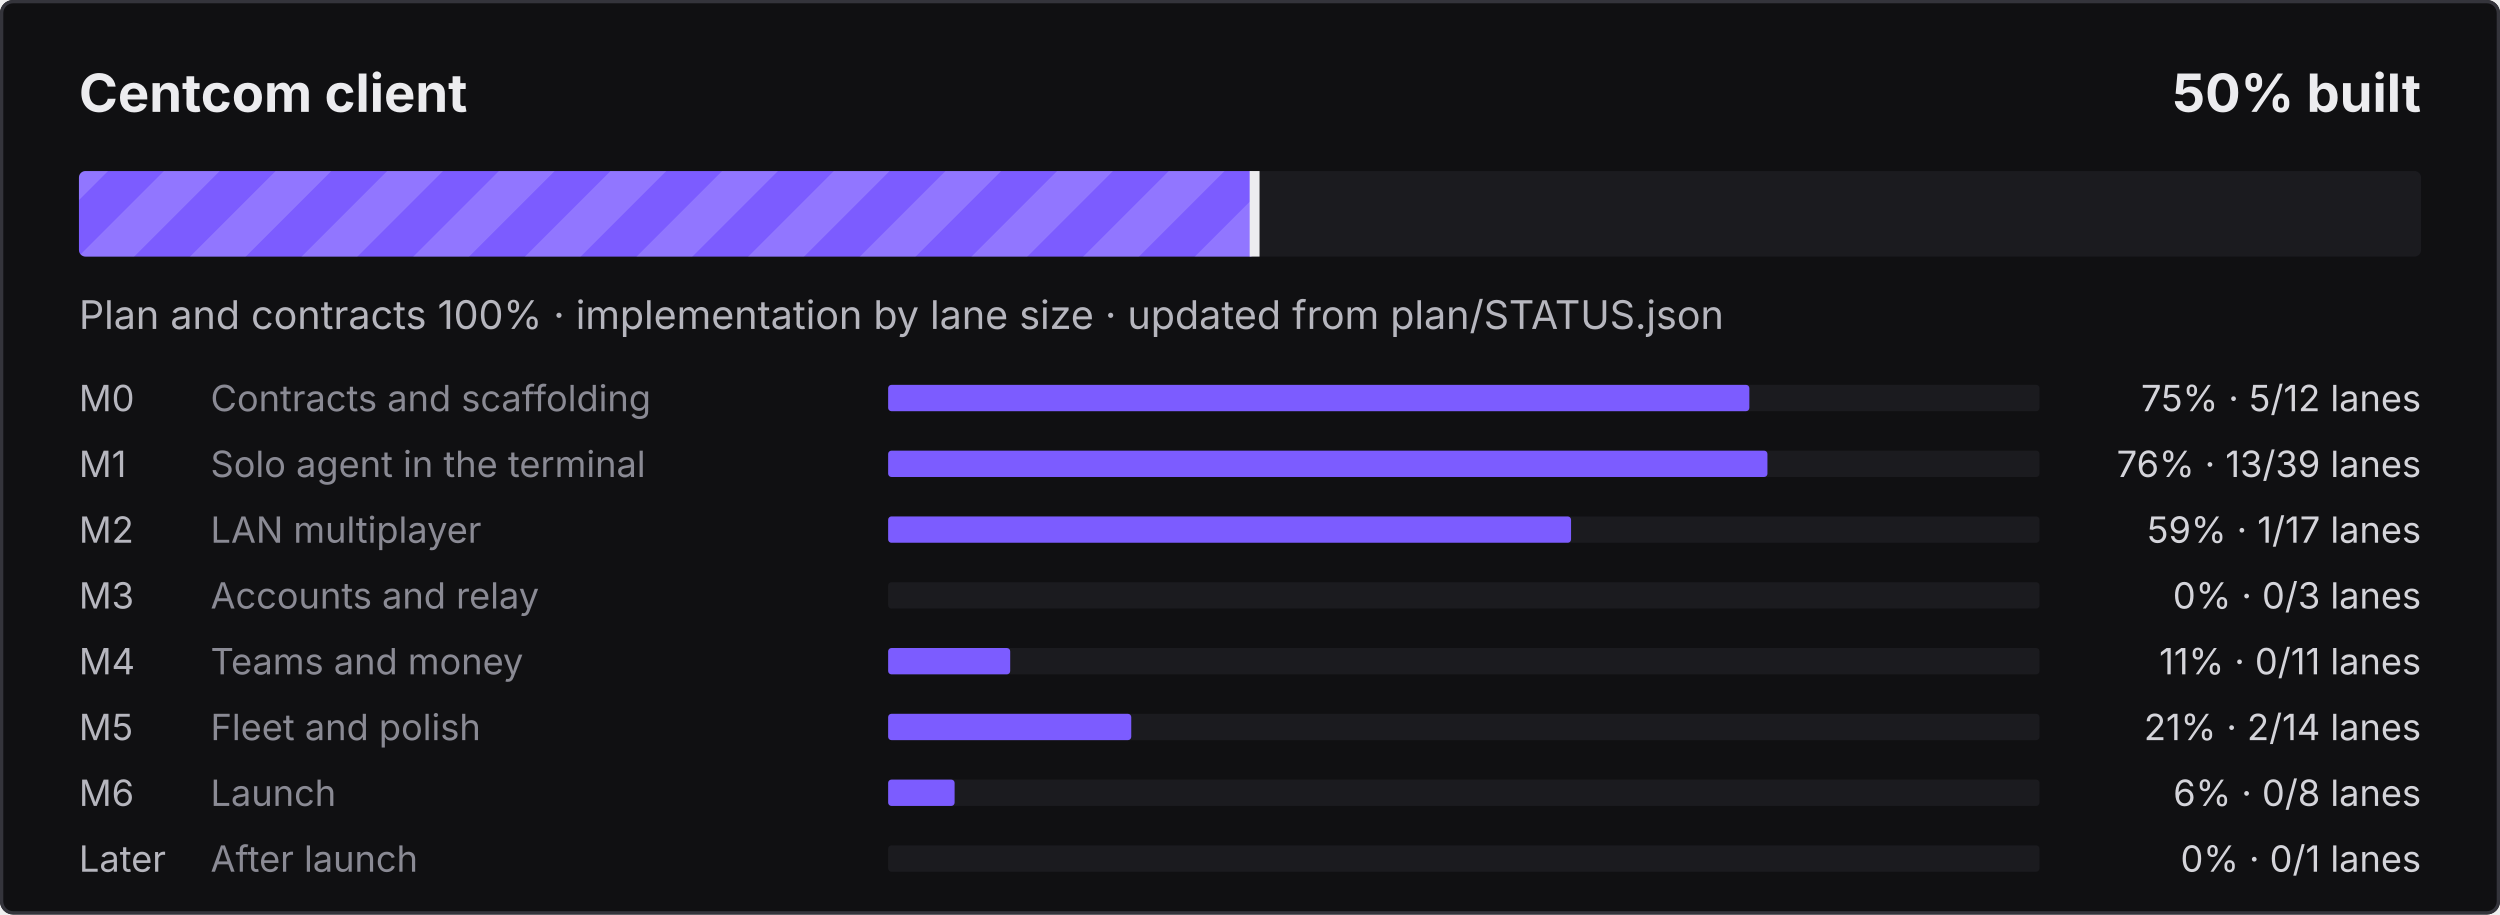
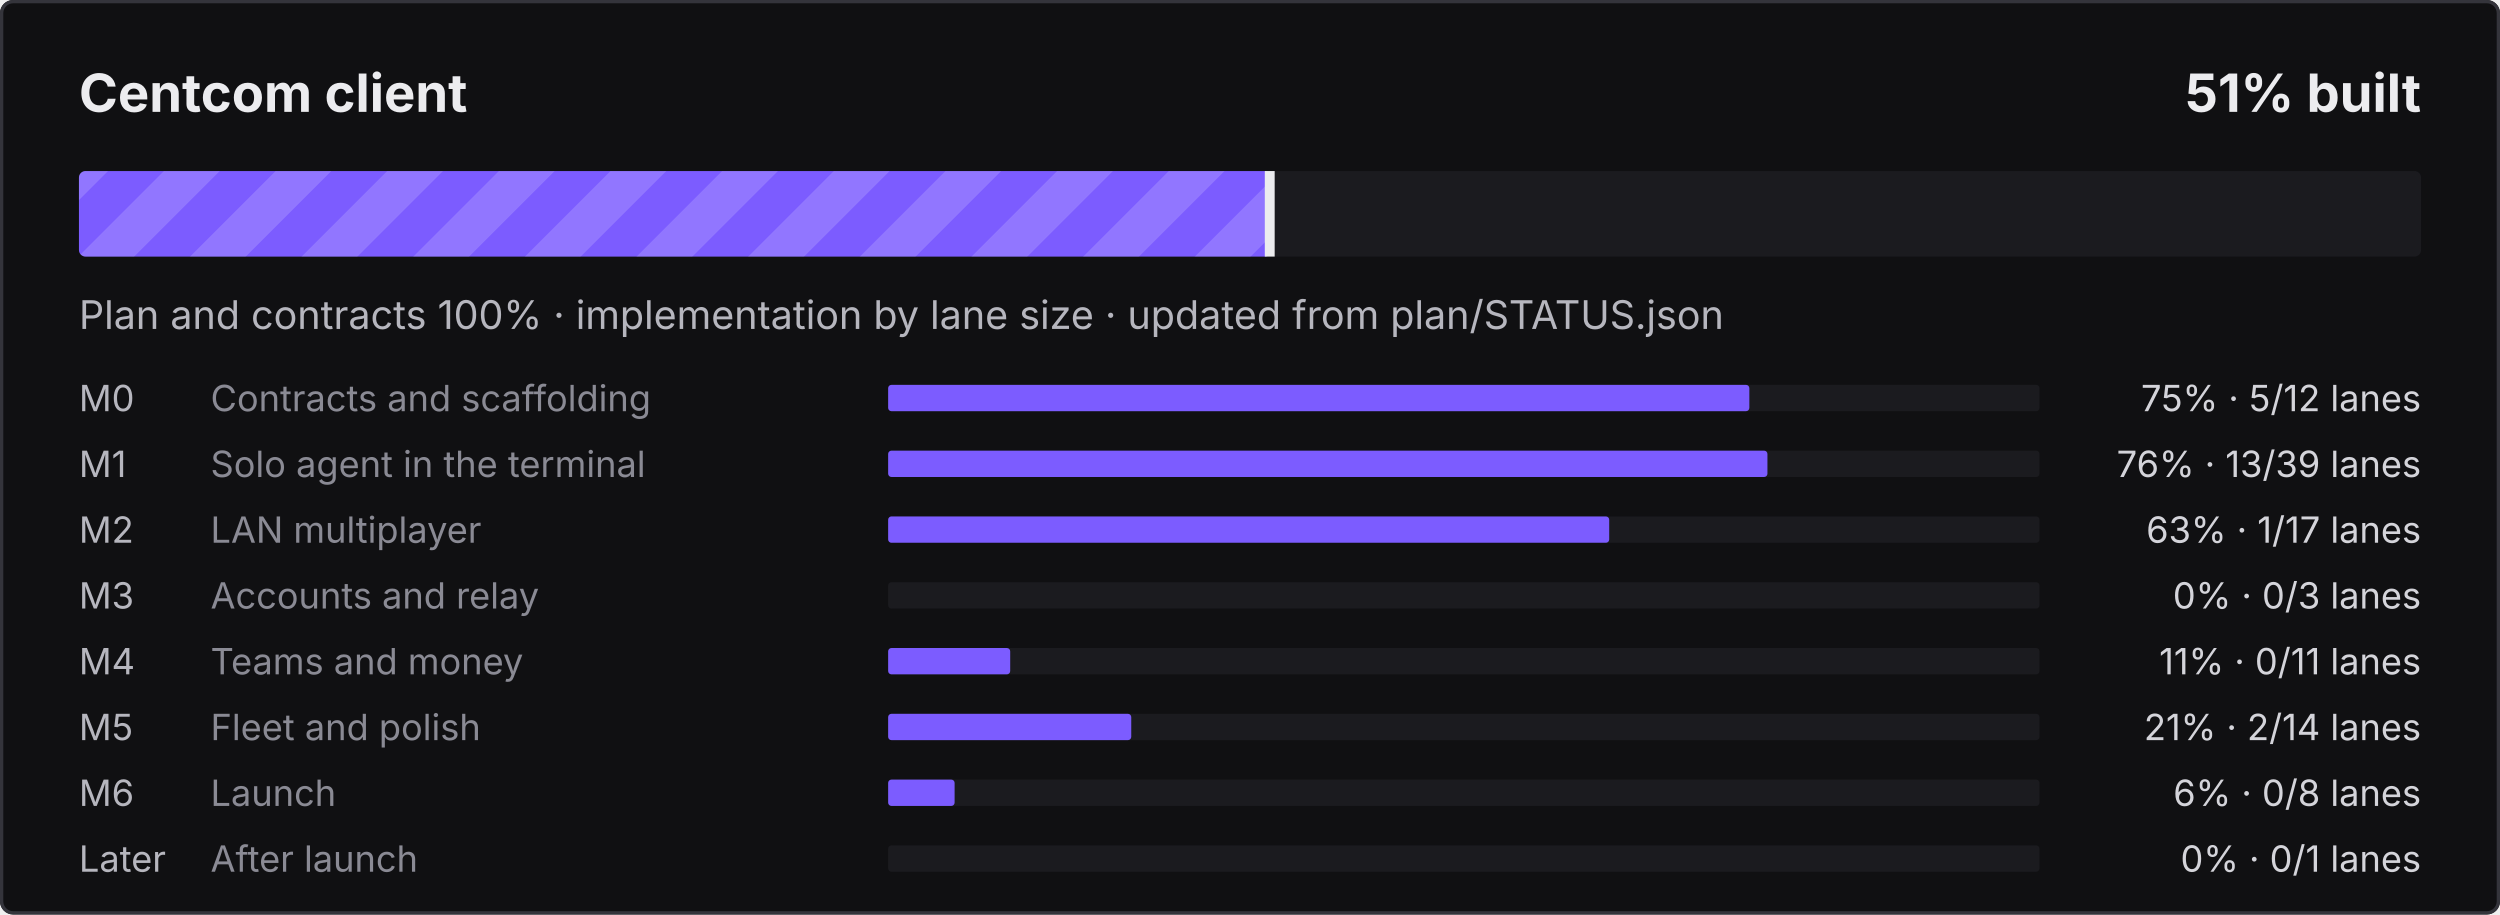
- <svg xmlns="http://www.w3.org/2000/svg" width="760" height="278" viewBox="0 0 760 278" role="img" aria-label="Centcom client: 50% built">
+ <svg xmlns="http://www.w3.org/2000/svg" width="760" height="278" viewBox="0 0 760 278" role="img" aria-label="Centcom client: 51% built">
  <defs>
    <pattern id="s" width="24" height="24" patternUnits="userSpaceOnUse" patternTransform="rotate(45)">
      <rect width="12" height="24" fill="#fff" fill-opacity=".16" />
    </pattern>
    <clipPath id="c">
      <rect x="24" y="52" width="712" height="26" rx="2" />
    </clipPath>
  </defs>
  <style>@keyframes mv{to{transform:translateX(24px)}}
.st{animation:mv .9s linear infinite}text{font-family:ui-sans-serif,system-ui,-apple-system,"Segoe UI",sans-serif}
@media (prefers-reduced-motion:reduce){.st{animation:none}}</style>
  <rect width="760" height="278" rx="4" fill="#101012" />
  <rect x=".5" y=".5" width="759" height="277" rx="3.5" fill="none" stroke="#34343B" />
  <text x="24" y="34" fill="#ECECEF" font-size="16" font-weight="700">Centcom client</text>
-   <text x="736" y="34" fill="#ECECEF" font-size="16" font-weight="700" text-anchor="end">50% built</text>
+   <text x="736" y="34" fill="#ECECEF" font-size="16" font-weight="700" text-anchor="end">51% built</text>
  <rect x="24" y="52" width="712" height="26" rx="2" fill="#1B1B1F" />
  <clipPath id="cf">
-     <rect x="24" y="52" width="357.9" height="26" rx="2" />
+     <rect x="24" y="52" width="362.5" height="26" rx="2" />
  </clipPath>
  <g clip-path="url(#cf)">
-     <rect x="24" y="52" width="357.9" height="26" fill="#7C5CFF" />
-     <rect x="0" y="52" width="405.9" height="26" fill="url(#s)" class="st" />
+     <rect x="24" y="52" width="362.5" height="26" fill="#7C5CFF" />
+     <rect x="0" y="52" width="410.5" height="26" fill="url(#s)" class="st" />
  </g>
-   <rect x="379.9" y="52" width="3" height="26" fill="#ECECEF" />
+   <rect x="384.5" y="52" width="3" height="26" fill="#ECECEF" />
  <text x="24" y="100" fill="#B6B6BE" font-size="12">Plan and contracts 100% · implementation by lane size · updated from plan/STATUS.json</text>
  <text x="24" y="125" fill="#B6B6BE" font-size="11">M0</text>
  <text x="64" y="125" fill="#8A8A94" font-size="11">Contracts and scaffolding</text>
  <rect x="270" y="117" width="350" height="8" rx="1" fill="#1B1B1F" />
  <rect x="270" y="117" width="261.8" height="8" rx="1" fill="#7C5CFF" />
  <text x="736" y="125" fill="#D4D4DA" font-size="11" text-anchor="end">75% · 5/12 lanes</text>
  <text x="24" y="145" fill="#B6B6BE" font-size="11">M1</text>
  <text x="64" y="145" fill="#8A8A94" font-size="11">Solo agent in the terminal</text>
  <rect x="270" y="137" width="350" height="8" rx="1" fill="#1B1B1F" />
  <rect x="270" y="137" width="267.3" height="8" rx="1" fill="#7C5CFF" />
  <text x="736" y="145" fill="#D4D4DA" font-size="11" text-anchor="end">76% · 13/39 lanes</text>
  <text x="24" y="165" fill="#B6B6BE" font-size="11">M2</text>
  <text x="64" y="165" fill="#8A8A94" font-size="11">LAN multiplayer</text>
  <rect x="270" y="157" width="350" height="8" rx="1" fill="#1B1B1F" />
-   <rect x="270" y="157" width="207.6" height="8" rx="1" fill="#7C5CFF" />
-   <text x="736" y="165" fill="#D4D4DA" font-size="11" text-anchor="end">59% · 1/17 lanes</text>
+   <rect x="270" y="157" width="219.2" height="8" rx="1" fill="#7C5CFF" />
+   <text x="736" y="165" fill="#D4D4DA" font-size="11" text-anchor="end">63% · 1/17 lanes</text>
  <text x="24" y="185" fill="#B6B6BE" font-size="11">M3</text>
  <text x="64" y="185" fill="#8A8A94" font-size="11">Accounts and relay</text>
  <rect x="270" y="177" width="350" height="8" rx="1" fill="#1B1B1F" />
  <text x="736" y="185" fill="#D4D4DA" font-size="11" text-anchor="end">0% · 0/3 lanes</text>
  <text x="24" y="205" fill="#B6B6BE" font-size="11">M4</text>
  <text x="64" y="205" fill="#8A8A94" font-size="11">Teams and money</text>
  <rect x="270" y="197" width="350" height="8" rx="1" fill="#1B1B1F" />
  <rect x="270" y="197" width="37.1" height="8" rx="1" fill="#7C5CFF" />
  <text x="736" y="205" fill="#D4D4DA" font-size="11" text-anchor="end">11% · 0/11 lanes</text>
  <text x="24" y="225" fill="#B6B6BE" font-size="11">M5</text>
  <text x="64" y="225" fill="#8A8A94" font-size="11">Fleet and polish</text>
  <rect x="270" y="217" width="350" height="8" rx="1" fill="#1B1B1F" />
  <rect x="270" y="217" width="73.9" height="8" rx="1" fill="#7C5CFF" />
  <text x="736" y="225" fill="#D4D4DA" font-size="11" text-anchor="end">21% · 2/14 lanes</text>
  <text x="24" y="245" fill="#B6B6BE" font-size="11">M6</text>
  <text x="64" y="245" fill="#8A8A94" font-size="11">Launch</text>
  <rect x="270" y="237" width="350" height="8" rx="1" fill="#1B1B1F" />
  <rect x="270" y="237" width="20.2" height="8" rx="1" fill="#7C5CFF" />
  <text x="736" y="245" fill="#D4D4DA" font-size="11" text-anchor="end">6% · 0/8 lanes</text>
  <text x="24" y="265" fill="#B6B6BE" font-size="11">Later</text>
  <text x="64" y="265" fill="#8A8A94" font-size="11">After launch</text>
  <rect x="270" y="257" width="350" height="8" rx="1" fill="#1B1B1F" />
  <text x="736" y="265" fill="#D4D4DA" font-size="11" text-anchor="end">0% · 0/1 lanes</text>
</svg>
